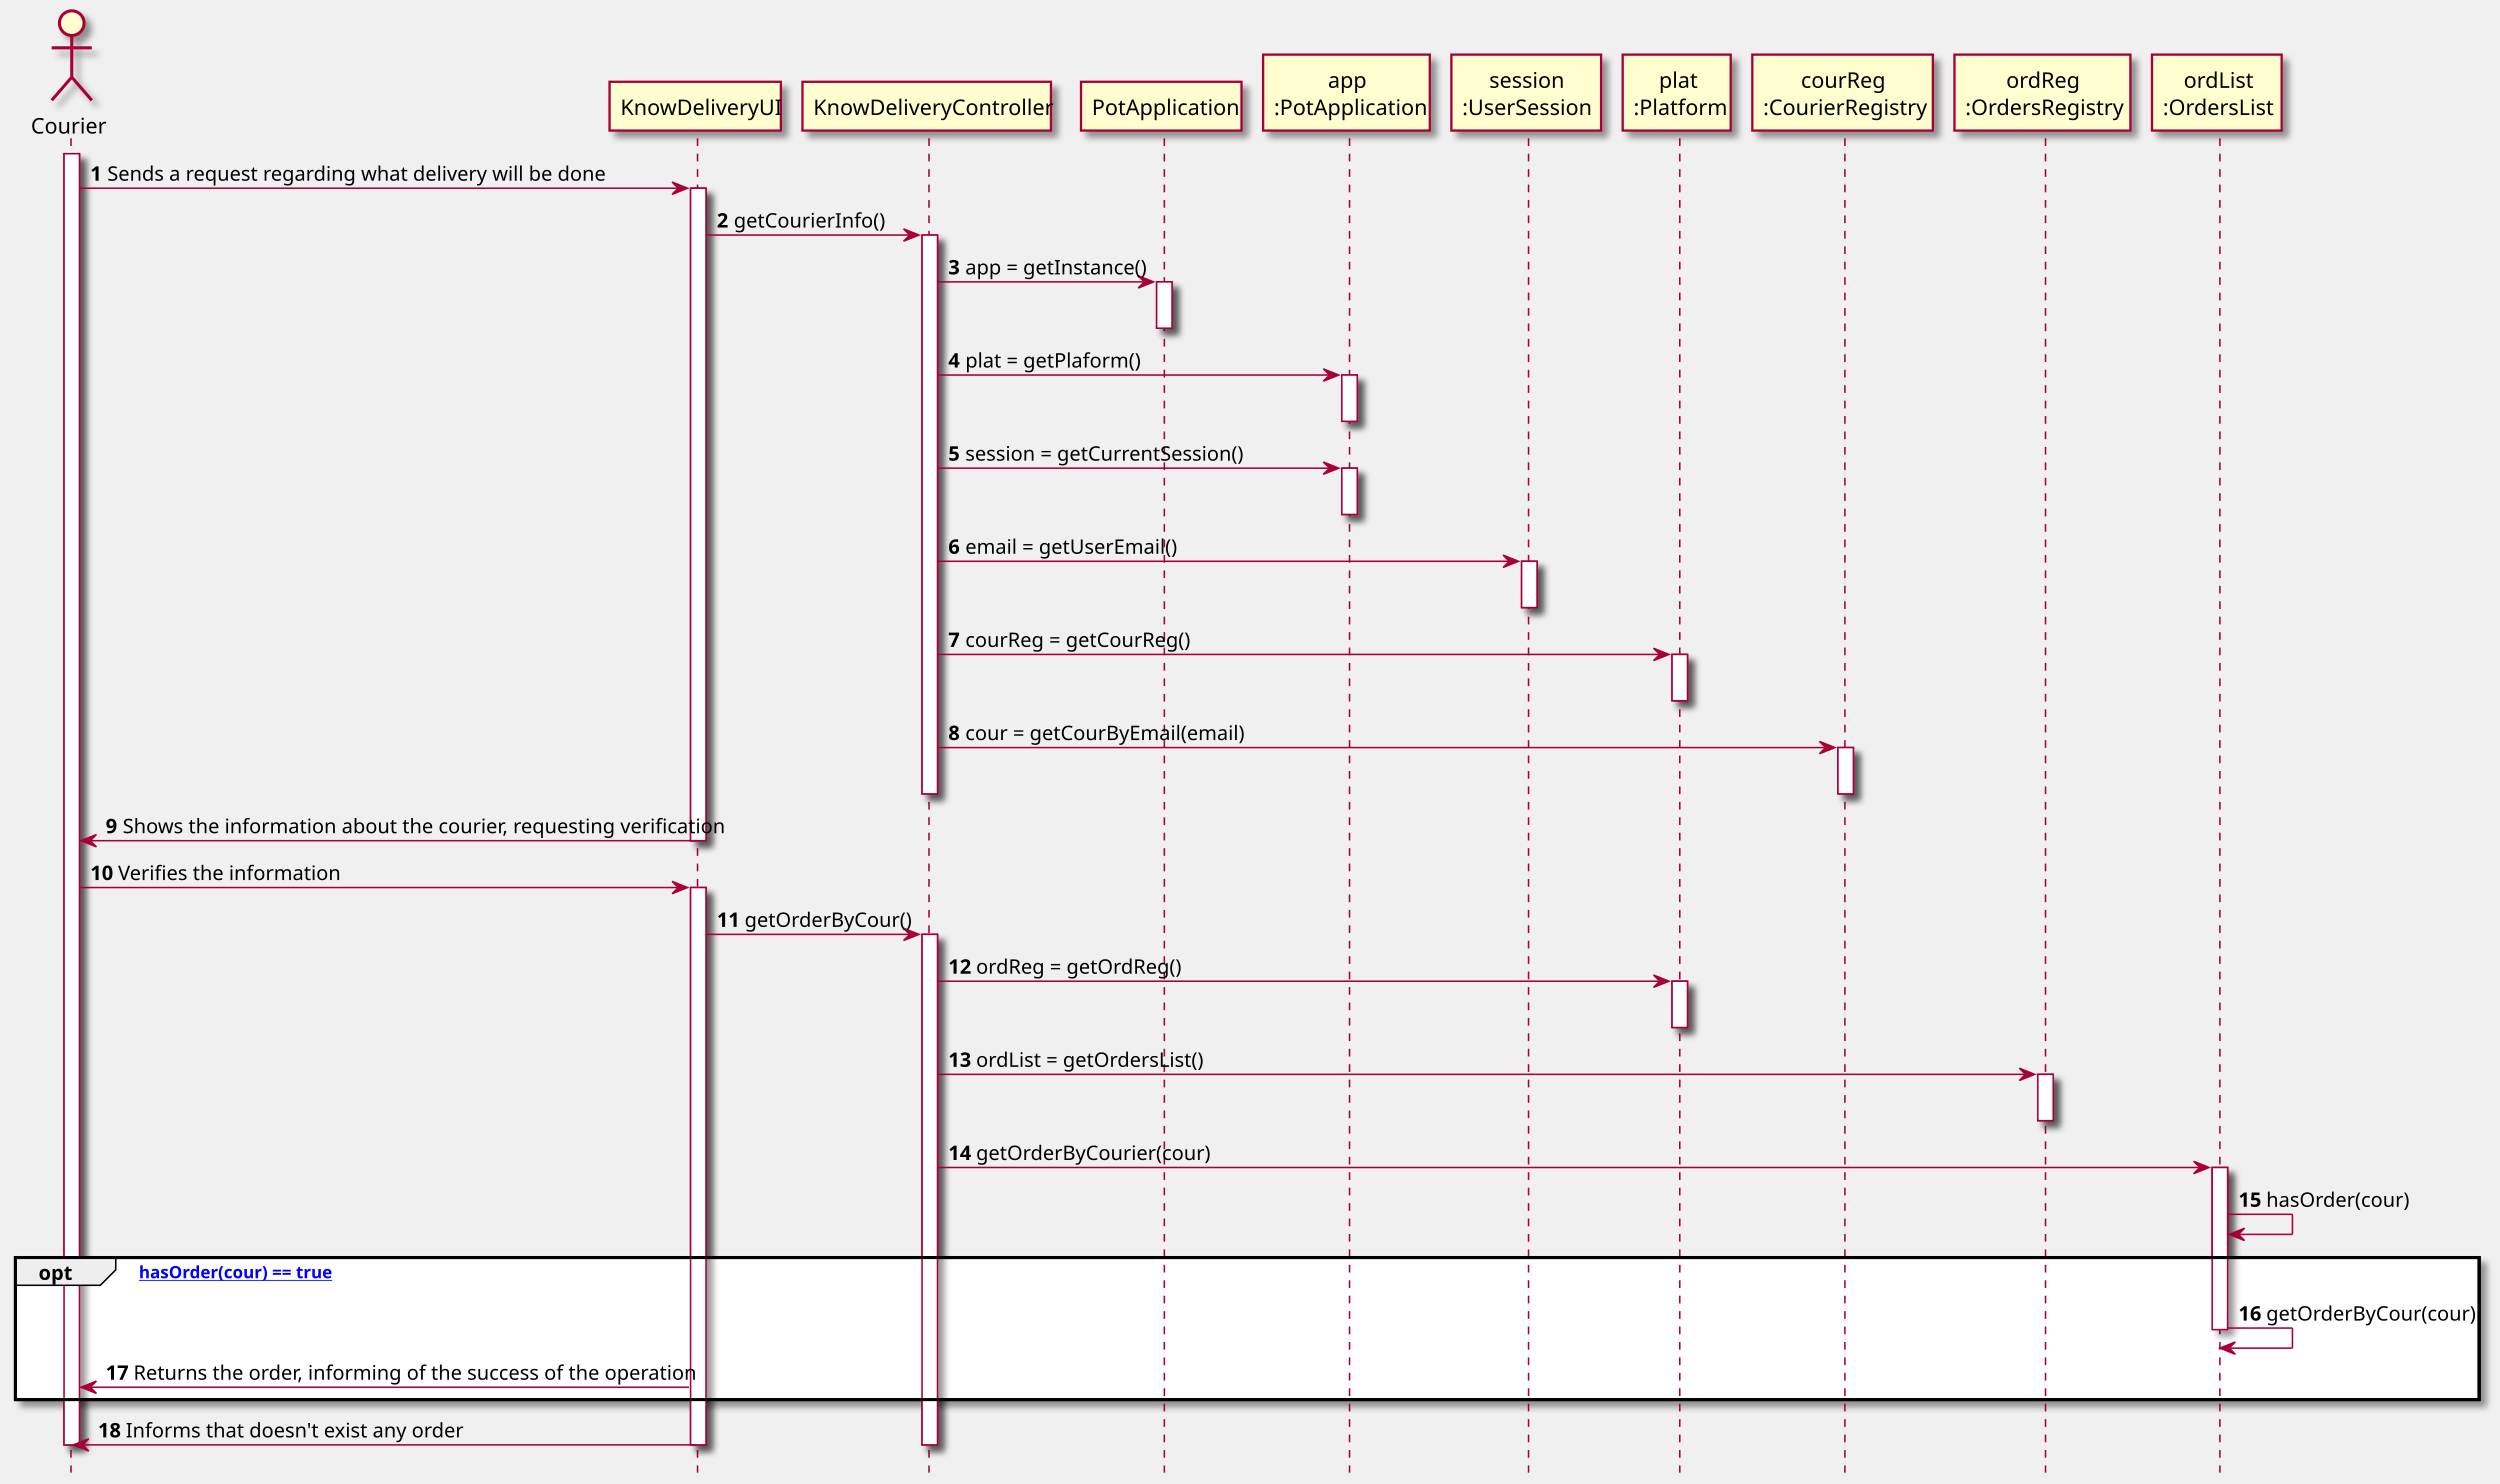
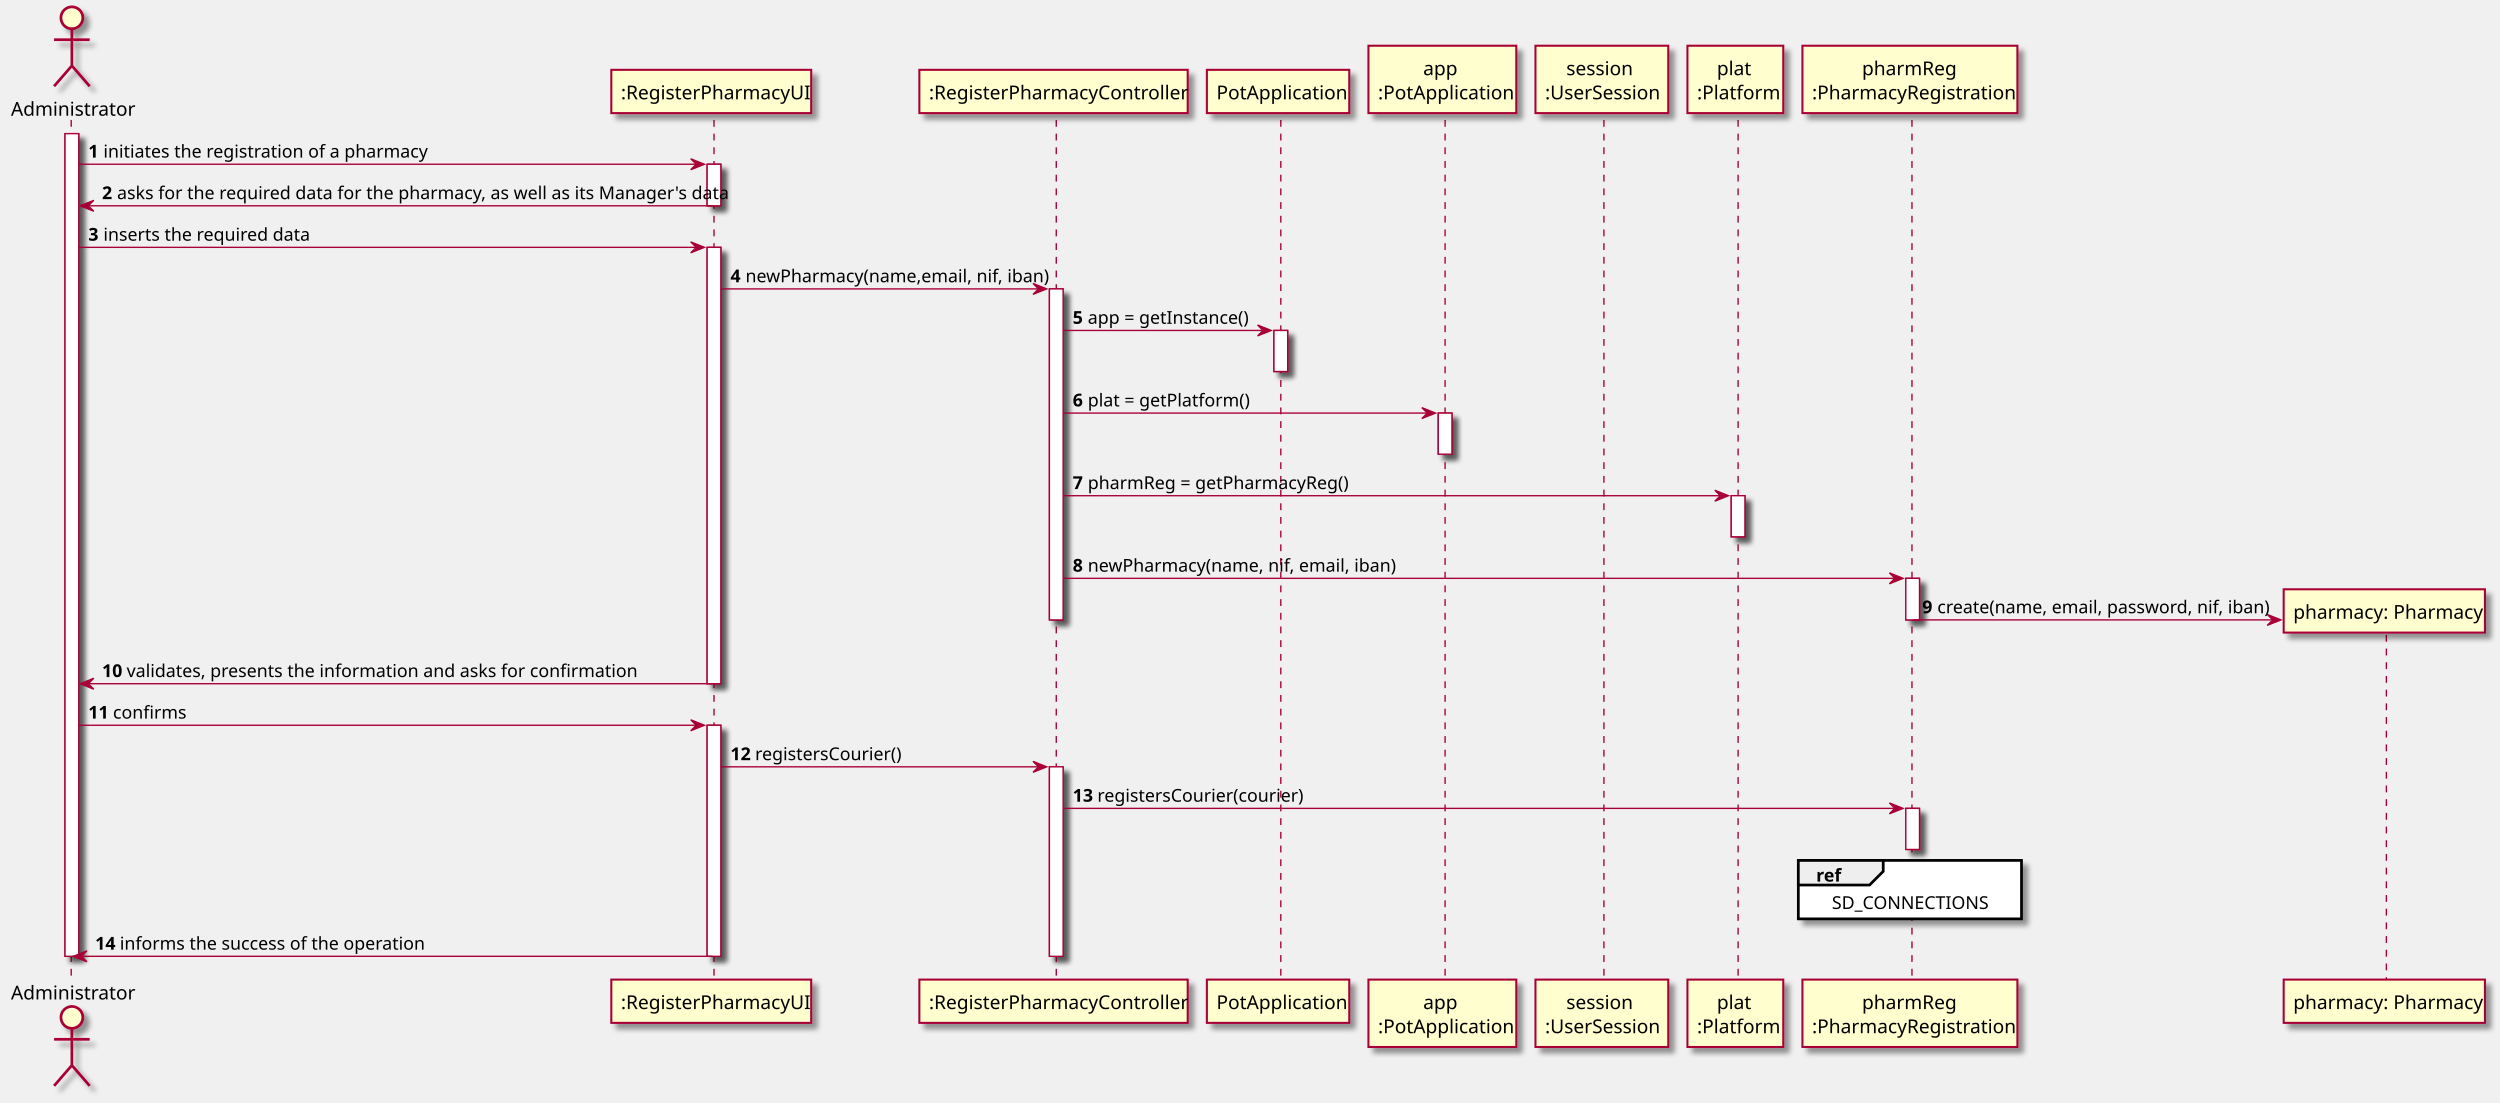
- <svg xmlns="http://www.w3.org/2000/svg" xmlns:xlink="http://www.w3.org/1999/xlink" contentScriptType="application/ecmascript" contentStyleType="text/css" height="961px" preserveAspectRatio="none" style="width:1620px;height:961px;" version="1.1" viewBox="0 0 1620 961" width="1620px" zoomAndPan="magnify">
+ <svg xmlns="http://www.w3.org/2000/svg" contentScriptType="application/ecmascript" contentStyleType="text/css" height="805px" preserveAspectRatio="none" style="width:1826px;height:805px;" version="1.1" viewBox="0 0 1826 805" width="1826px" zoomAndPan="magnify">
  <defs>
-     <filter height="300%" id="f62e9nydrxrnt" width="300%" x="-1" y="-1">
+     <filter height="300%" id="f8lkpbt538uci" width="300%" x="-1" y="-1">
      <feGaussianBlur result="blurOut" stdDeviation="2.0" />
      <feColorMatrix in="blurOut" result="blurOut2" type="matrix" values="0 0 0 0 0 0 0 0 0 0 0 0 0 0 0 0 0 0 .4 0" />
      <feOffset dx="4.0" dy="4.0" in="blurOut2" result="blurOut3" />
      <feBlend in="SourceGraphic" in2="blurOut3" mode="normal" />
    </filter>
  </defs>
  <g>
-     <rect fill="#FFFFFF" filter="url(#f62e9nydrxrnt)" height="836.68" style="stroke: #A80036; stroke-width: 1.0;" width="10" x="41.5" y="99.609" />
-     <rect fill="#FFFFFF" filter="url(#f62e9nydrxrnt)" height="422.812" style="stroke: #A80036; stroke-width: 1.0;" width="10" x="447.5" y="121.961" />
-     <rect fill="#FFFFFF" filter="url(#f62e9nydrxrnt)" height="361.164" style="stroke: #A80036; stroke-width: 1.0;" width="10" x="447.5" y="575.125" />
-     <rect fill="#FFFFFF" filter="url(#f62e9nydrxrnt)" height="362.109" style="stroke: #A80036; stroke-width: 1.0;" width="10" x="597.5" y="152.312" />
-     <rect fill="#FFFFFF" filter="url(#f62e9nydrxrnt)" height="330.812" style="stroke: #A80036; stroke-width: 1.0;" width="10" x="597.5" y="605.477" />
-     <rect fill="#FFFFFF" filter="url(#f62e9nydrxrnt)" height="30" style="stroke: #A80036; stroke-width: 1.0;" width="10" x="749.5" y="182.664" />
-     <rect fill="#FFFFFF" filter="url(#f62e9nydrxrnt)" height="30" style="stroke: #A80036; stroke-width: 1.0;" width="10" x="869.5" y="243.016" />
-     <rect fill="#FFFFFF" filter="url(#f62e9nydrxrnt)" height="30" style="stroke: #A80036; stroke-width: 1.0;" width="10" x="869.5" y="303.367" />
-     <rect fill="#FFFFFF" filter="url(#f62e9nydrxrnt)" height="30" style="stroke: #A80036; stroke-width: 1.0;" width="10" x="986" y="363.719" />
-     <rect fill="#FFFFFF" filter="url(#f62e9nydrxrnt)" height="30" style="stroke: #A80036; stroke-width: 1.0;" width="10" x="1083.5" y="424.07" />
-     <rect fill="#FFFFFF" filter="url(#f62e9nydrxrnt)" height="30" style="stroke: #A80036; stroke-width: 1.0;" width="10" x="1083.5" y="635.828" />
-     <rect fill="#FFFFFF" filter="url(#f62e9nydrxrnt)" height="30" style="stroke: #A80036; stroke-width: 1.0;" width="10" x="1191" y="484.422" />
-     <rect fill="#FFFFFF" filter="url(#f62e9nydrxrnt)" height="30" style="stroke: #A80036; stroke-width: 1.0;" width="10" x="1320.5" y="696.18" />
-     <rect fill="#FFFFFF" filter="url(#f62e9nydrxrnt)" height="105.055" style="stroke: #A80036; stroke-width: 1.0;" width="10" x="1433.5" y="756.531" />
-     <rect fill="#FFFFFF" filter="url(#f62e9nydrxrnt)" height="92.055" style="stroke: #000000; stroke-width: 2.0;" width="1596.5" x="10" y="814.883" />
-     <line style="stroke: #A80036; stroke-width: 1.0; stroke-dasharray: 5.0,5.0;" x1="46" x2="46" y1="89.609" y2="954.289" />
-     <line style="stroke: #A80036; stroke-width: 1.0; stroke-dasharray: 5.0,5.0;" x1="452" x2="452" y1="89.609" y2="954.289" />
-     <line style="stroke: #A80036; stroke-width: 1.0; stroke-dasharray: 5.0,5.0;" x1="602" x2="602" y1="89.609" y2="954.289" />
-     <line style="stroke: #A80036; stroke-width: 1.0; stroke-dasharray: 5.0,5.0;" x1="754.5" x2="754.5" y1="89.609" y2="954.289" />
-     <line style="stroke: #A80036; stroke-width: 1.0; stroke-dasharray: 5.0,5.0;" x1="874.5" x2="874.5" y1="89.609" y2="954.289" />
-     <line style="stroke: #A80036; stroke-width: 1.0; stroke-dasharray: 5.0,5.0;" x1="990.5" x2="990.5" y1="89.609" y2="954.289" />
-     <line style="stroke: #A80036; stroke-width: 1.0; stroke-dasharray: 5.0,5.0;" x1="1088.5" x2="1088.5" y1="89.609" y2="954.289" />
-     <line style="stroke: #A80036; stroke-width: 1.0; stroke-dasharray: 5.0,5.0;" x1="1195.5" x2="1195.5" y1="89.609" y2="954.289" />
-     <line style="stroke: #A80036; stroke-width: 1.0; stroke-dasharray: 5.0,5.0;" x1="1325.5" x2="1325.5" y1="89.609" y2="954.289" />
-     <line style="stroke: #A80036; stroke-width: 1.0; stroke-dasharray: 5.0,5.0;" x1="1438.5" x2="1438.5" y1="89.609" y2="954.289" />
-     <text fill="#000000" font-family="sans-serif" font-size="14" lengthAdjust="spacingAndGlyphs" textLength="47" x="20" y="86.533">Courier</text>
-     <ellipse cx="46.5" cy="15" fill="#FEFECE" filter="url(#f62e9nydrxrnt)" rx="8" ry="8" style="stroke: #A80036; stroke-width: 2.0;" />
-     <path d="M46.5,23 L46.5,50 M33.5,31 L59.5,31 M46.5,50 L33.5,65 M46.5,50 L59.5,65 " fill="none" filter="url(#f62e9nydrxrnt)" style="stroke: #A80036; stroke-width: 2.0;" />
-     <rect fill="#FEFECE" filter="url(#f62e9nydrxrnt)" height="31.609" style="stroke: #A80036; stroke-width: 1.5;" width="111" x="395" y="53" />
-     <text fill="#000000" font-family="sans-serif" font-size="14" lengthAdjust="spacingAndGlyphs" textLength="97" x="402" y="74.533">KnowDeliveryUI</text>
-     <rect fill="#FEFECE" filter="url(#f62e9nydrxrnt)" height="31.609" style="stroke: #A80036; stroke-width: 1.5;" width="161" x="520" y="53" />
-     <text fill="#000000" font-family="sans-serif" font-size="14" lengthAdjust="spacingAndGlyphs" textLength="147" x="527" y="74.533">KnowDeliveryController</text>
-     <rect fill="#FEFECE" filter="url(#f62e9nydrxrnt)" height="31.609" style="stroke: #A80036; stroke-width: 1.5;" width="104" x="700.5" y="53" />
-     <text fill="#000000" font-family="sans-serif" font-size="14" lengthAdjust="spacingAndGlyphs" textLength="90" x="707.5" y="74.533">PotApplication</text>
-     <rect fill="#FEFECE" filter="url(#f62e9nydrxrnt)" height="49.219" style="stroke: #A80036; stroke-width: 1.5;" width="108" x="818.5" y="35.391" />
-     <text fill="#000000" font-family="sans-serif" font-size="14" lengthAdjust="spacingAndGlyphs" textLength="24" x="860.5" y="56.924">app</text>
-     <text fill="#000000" font-family="sans-serif" font-size="14" lengthAdjust="spacingAndGlyphs" textLength="94" x="825.5" y="74.533">:PotApplication</text>
-     <rect fill="#FEFECE" filter="url(#f62e9nydrxrnt)" height="49.219" style="stroke: #A80036; stroke-width: 1.5;" width="97" x="940.5" y="35.391" />
-     <text fill="#000000" font-family="sans-serif" font-size="14" lengthAdjust="spacingAndGlyphs" textLength="48" x="965" y="56.924">session</text>
-     <text fill="#000000" font-family="sans-serif" font-size="14" lengthAdjust="spacingAndGlyphs" textLength="83" x="947.5" y="74.533">:UserSession</text>
-     <rect fill="#FEFECE" filter="url(#f62e9nydrxrnt)" height="49.219" style="stroke: #A80036; stroke-width: 1.5;" width="70" x="1051.5" y="35.391" />
-     <text fill="#000000" font-family="sans-serif" font-size="14" lengthAdjust="spacingAndGlyphs" textLength="23" x="1075" y="56.924">plat</text>
-     <text fill="#000000" font-family="sans-serif" font-size="14" lengthAdjust="spacingAndGlyphs" textLength="56" x="1058.5" y="74.533">:Platform</text>
-     <rect fill="#FEFECE" filter="url(#f62e9nydrxrnt)" height="49.219" style="stroke: #A80036; stroke-width: 1.5;" width="117" x="1135.5" y="35.391" />
-     <text fill="#000000" font-family="sans-serif" font-size="14" lengthAdjust="spacingAndGlyphs" textLength="54" x="1167" y="56.924">courReg</text>
-     <text fill="#000000" font-family="sans-serif" font-size="14" lengthAdjust="spacingAndGlyphs" textLength="103" x="1142.5" y="74.533">:CourierRegistry</text>
-     <rect fill="#FEFECE" filter="url(#f62e9nydrxrnt)" height="49.219" style="stroke: #A80036; stroke-width: 1.5;" width="114" x="1266.5" y="35.391" />
-     <text fill="#000000" font-family="sans-serif" font-size="14" lengthAdjust="spacingAndGlyphs" textLength="47" x="1300" y="56.924">ordReg</text>
-     <text fill="#000000" font-family="sans-serif" font-size="14" lengthAdjust="spacingAndGlyphs" textLength="100" x="1273.5" y="74.533">:OrdersRegistry</text>
-     <rect fill="#FEFECE" filter="url(#f62e9nydrxrnt)" height="49.219" style="stroke: #A80036; stroke-width: 1.5;" width="84" x="1394.5" y="35.391" />
-     <text fill="#000000" font-family="sans-serif" font-size="14" lengthAdjust="spacingAndGlyphs" textLength="43" x="1415" y="56.924">ordList</text>
-     <text fill="#000000" font-family="sans-serif" font-size="14" lengthAdjust="spacingAndGlyphs" textLength="70" x="1401.5" y="74.533">:OrdersList</text>
-     <rect fill="#FFFFFF" filter="url(#f62e9nydrxrnt)" height="836.68" style="stroke: #A80036; stroke-width: 1.0;" width="10" x="41.5" y="99.609" />
-     <rect fill="#FFFFFF" filter="url(#f62e9nydrxrnt)" height="422.812" style="stroke: #A80036; stroke-width: 1.0;" width="10" x="447.5" y="121.961" />
-     <rect fill="#FFFFFF" filter="url(#f62e9nydrxrnt)" height="361.164" style="stroke: #A80036; stroke-width: 1.0;" width="10" x="447.5" y="575.125" />
-     <rect fill="#FFFFFF" filter="url(#f62e9nydrxrnt)" height="362.109" style="stroke: #A80036; stroke-width: 1.0;" width="10" x="597.5" y="152.312" />
-     <rect fill="#FFFFFF" filter="url(#f62e9nydrxrnt)" height="330.812" style="stroke: #A80036; stroke-width: 1.0;" width="10" x="597.5" y="605.477" />
-     <rect fill="#FFFFFF" filter="url(#f62e9nydrxrnt)" height="30" style="stroke: #A80036; stroke-width: 1.0;" width="10" x="749.5" y="182.664" />
-     <rect fill="#FFFFFF" filter="url(#f62e9nydrxrnt)" height="30" style="stroke: #A80036; stroke-width: 1.0;" width="10" x="869.5" y="243.016" />
-     <rect fill="#FFFFFF" filter="url(#f62e9nydrxrnt)" height="30" style="stroke: #A80036; stroke-width: 1.0;" width="10" x="869.5" y="303.367" />
-     <rect fill="#FFFFFF" filter="url(#f62e9nydrxrnt)" height="30" style="stroke: #A80036; stroke-width: 1.0;" width="10" x="986" y="363.719" />
-     <rect fill="#FFFFFF" filter="url(#f62e9nydrxrnt)" height="30" style="stroke: #A80036; stroke-width: 1.0;" width="10" x="1083.5" y="424.07" />
-     <rect fill="#FFFFFF" filter="url(#f62e9nydrxrnt)" height="30" style="stroke: #A80036; stroke-width: 1.0;" width="10" x="1083.5" y="635.828" />
-     <rect fill="#FFFFFF" filter="url(#f62e9nydrxrnt)" height="30" style="stroke: #A80036; stroke-width: 1.0;" width="10" x="1191" y="484.422" />
-     <rect fill="#FFFFFF" filter="url(#f62e9nydrxrnt)" height="30" style="stroke: #A80036; stroke-width: 1.0;" width="10" x="1320.5" y="696.18" />
-     <rect fill="#FFFFFF" filter="url(#f62e9nydrxrnt)" height="105.055" style="stroke: #A80036; stroke-width: 1.0;" width="10" x="1433.5" y="756.531" />
-     <polygon fill="#A80036" points="435.5,117.961,445.5,121.961,435.5,125.961,439.5,121.961" style="stroke: #A80036; stroke-width: 1.0;" />
-     <line style="stroke: #A80036; stroke-width: 1.0;" x1="51.5" x2="441.5" y1="121.961" y2="121.961" />
-     <text fill="#000000" font-family="sans-serif" font-size="13" font-weight="bold" lengthAdjust="spacingAndGlyphs" textLength="7" x="58.5" y="117.105">1</text>
-     <text fill="#000000" font-family="sans-serif" font-size="13" lengthAdjust="spacingAndGlyphs" textLength="302" x="69.5" y="117.105">Sends a request regarding what delivery will be done</text>
-     <polygon fill="#A80036" points="585.5,148.312,595.5,152.312,585.5,156.312,589.5,152.312" style="stroke: #A80036; stroke-width: 1.0;" />
-     <line style="stroke: #A80036; stroke-width: 1.0;" x1="457.5" x2="591.5" y1="152.312" y2="152.312" />
-     <text fill="#000000" font-family="sans-serif" font-size="13" font-weight="bold" lengthAdjust="spacingAndGlyphs" textLength="7" x="464.5" y="147.456">2</text>
-     <text fill="#000000" font-family="sans-serif" font-size="13" lengthAdjust="spacingAndGlyphs" textLength="87" x="475.5" y="147.456">getCourierInfo()</text>
-     <polygon fill="#A80036" points="737.5,178.664,747.5,182.664,737.5,186.664,741.5,182.664" style="stroke: #A80036; stroke-width: 1.0;" />
-     <line style="stroke: #A80036; stroke-width: 1.0;" x1="607.5" x2="743.5" y1="182.664" y2="182.664" />
-     <text fill="#000000" font-family="sans-serif" font-size="13" font-weight="bold" lengthAdjust="spacingAndGlyphs" textLength="7" x="614.5" y="177.808">3</text>
-     <text fill="#000000" font-family="sans-serif" font-size="13" lengthAdjust="spacingAndGlyphs" textLength="112" x="625.5" y="177.808">app = getInstance()</text>
-     <polygon fill="#A80036" points="857.5,239.016,867.5,243.016,857.5,247.016,861.5,243.016" style="stroke: #A80036; stroke-width: 1.0;" />
-     <line style="stroke: #A80036; stroke-width: 1.0;" x1="607.5" x2="863.5" y1="243.016" y2="243.016" />
-     <text fill="#000000" font-family="sans-serif" font-size="13" font-weight="bold" lengthAdjust="spacingAndGlyphs" textLength="7" x="614.5" y="238.159">4</text>
-     <text fill="#000000" font-family="sans-serif" font-size="13" lengthAdjust="spacingAndGlyphs" textLength="107" x="625.5" y="238.159">plat = getPlaform()</text>
-     <polygon fill="#A80036" points="857.5,299.367,867.5,303.367,857.5,307.367,861.5,303.367" style="stroke: #A80036; stroke-width: 1.0;" />
-     <line style="stroke: #A80036; stroke-width: 1.0;" x1="607.5" x2="863.5" y1="303.367" y2="303.367" />
-     <text fill="#000000" font-family="sans-serif" font-size="13" font-weight="bold" lengthAdjust="spacingAndGlyphs" textLength="7" x="614.5" y="298.511">5</text>
-     <text fill="#000000" font-family="sans-serif" font-size="13" lengthAdjust="spacingAndGlyphs" textLength="176" x="625.5" y="298.511">session = getCurrentSession()</text>
-     <polygon fill="#A80036" points="974,359.719,984,363.719,974,367.719,978,363.719" style="stroke: #A80036; stroke-width: 1.0;" />
-     <line style="stroke: #A80036; stroke-width: 1.0;" x1="607.5" x2="980" y1="363.719" y2="363.719" />
-     <text fill="#000000" font-family="sans-serif" font-size="13" font-weight="bold" lengthAdjust="spacingAndGlyphs" textLength="7" x="614.5" y="358.862">6</text>
-     <text fill="#000000" font-family="sans-serif" font-size="13" lengthAdjust="spacingAndGlyphs" textLength="133" x="625.5" y="358.862">email = getUserEmail()</text>
-     <polygon fill="#A80036" points="1071.5,420.07,1081.5,424.07,1071.5,428.07,1075.5,424.07" style="stroke: #A80036; stroke-width: 1.0;" />
-     <line style="stroke: #A80036; stroke-width: 1.0;" x1="607.5" x2="1077.5" y1="424.07" y2="424.07" />
-     <text fill="#000000" font-family="sans-serif" font-size="13" font-weight="bold" lengthAdjust="spacingAndGlyphs" textLength="7" x="614.5" y="419.214">7</text>
-     <text fill="#000000" font-family="sans-serif" font-size="13" lengthAdjust="spacingAndGlyphs" textLength="140" x="625.5" y="419.214">courReg = getCourReg()</text>
-     <polygon fill="#A80036" points="1179,480.422,1189,484.422,1179,488.422,1183,484.422" style="stroke: #A80036; stroke-width: 1.0;" />
-     <line style="stroke: #A80036; stroke-width: 1.0;" x1="607.5" x2="1185" y1="484.422" y2="484.422" />
-     <text fill="#000000" font-family="sans-serif" font-size="13" font-weight="bold" lengthAdjust="spacingAndGlyphs" textLength="7" x="614.5" y="479.565">8</text>
-     <text fill="#000000" font-family="sans-serif" font-size="13" lengthAdjust="spacingAndGlyphs" textLength="174" x="625.5" y="479.565">cour = getCourByEmail(email)</text>
-     <polygon fill="#A80036" points="62.5,540.773,52.5,544.773,62.5,548.773,58.5,544.773" style="stroke: #A80036; stroke-width: 1.0;" />
-     <line style="stroke: #A80036; stroke-width: 1.0;" x1="56.5" x2="451.5" y1="544.773" y2="544.773" />
-     <text fill="#000000" font-family="sans-serif" font-size="13" font-weight="bold" lengthAdjust="spacingAndGlyphs" textLength="7" x="68.5" y="539.917">9</text>
-     <text fill="#000000" font-family="sans-serif" font-size="13" lengthAdjust="spacingAndGlyphs" textLength="361" x="79.5" y="539.917">Shows the information about the courier, requesting verification</text>
-     <polygon fill="#A80036" points="435.5,571.125,445.5,575.125,435.5,579.125,439.5,575.125" style="stroke: #A80036; stroke-width: 1.0;" />
-     <line style="stroke: #A80036; stroke-width: 1.0;" x1="51.5" x2="441.5" y1="575.125" y2="575.125" />
-     <text fill="#000000" font-family="sans-serif" font-size="13" font-weight="bold" lengthAdjust="spacingAndGlyphs" textLength="14" x="58.5" y="570.269">10</text>
-     <text fill="#000000" font-family="sans-serif" font-size="13" lengthAdjust="spacingAndGlyphs" textLength="132" x="76.5" y="570.269">Verifies the information</text>
-     <polygon fill="#A80036" points="585.5,601.477,595.5,605.477,585.5,609.477,589.5,605.477" style="stroke: #A80036; stroke-width: 1.0;" />
-     <line style="stroke: #A80036; stroke-width: 1.0;" x1="457.5" x2="591.5" y1="605.477" y2="605.477" />
-     <text fill="#000000" font-family="sans-serif" font-size="13" font-weight="bold" lengthAdjust="spacingAndGlyphs" textLength="14" x="464.5" y="600.62">11</text>
-     <text fill="#000000" font-family="sans-serif" font-size="13" lengthAdjust="spacingAndGlyphs" textLength="101" x="482.5" y="600.62">getOrderByCour()</text>
-     <polygon fill="#A80036" points="1071.5,631.828,1081.5,635.828,1071.5,639.828,1075.5,635.828" style="stroke: #A80036; stroke-width: 1.0;" />
-     <line style="stroke: #A80036; stroke-width: 1.0;" x1="607.5" x2="1077.5" y1="635.828" y2="635.828" />
-     <text fill="#000000" font-family="sans-serif" font-size="13" font-weight="bold" lengthAdjust="spacingAndGlyphs" textLength="14" x="614.5" y="630.972">12</text>
-     <text fill="#000000" font-family="sans-serif" font-size="13" lengthAdjust="spacingAndGlyphs" textLength="127" x="632.5" y="630.972">ordReg = getOrdReg()</text>
-     <polygon fill="#A80036" points="1308.5,692.18,1318.5,696.18,1308.5,700.18,1312.5,696.18" style="stroke: #A80036; stroke-width: 1.0;" />
-     <line style="stroke: #A80036; stroke-width: 1.0;" x1="607.5" x2="1314.5" y1="696.18" y2="696.18" />
-     <text fill="#000000" font-family="sans-serif" font-size="13" font-weight="bold" lengthAdjust="spacingAndGlyphs" textLength="14" x="614.5" y="691.323">13</text>
-     <text fill="#000000" font-family="sans-serif" font-size="13" lengthAdjust="spacingAndGlyphs" textLength="141" x="632.5" y="691.323">ordList = getOrdersList()</text>
-     <polygon fill="#A80036" points="1421.5,752.531,1431.5,756.531,1421.5,760.531,1425.5,756.531" style="stroke: #A80036; stroke-width: 1.0;" />
-     <line style="stroke: #A80036; stroke-width: 1.0;" x1="607.5" x2="1427.5" y1="756.531" y2="756.531" />
-     <text fill="#000000" font-family="sans-serif" font-size="13" font-weight="bold" lengthAdjust="spacingAndGlyphs" textLength="14" x="614.5" y="751.675">14</text>
-     <text fill="#000000" font-family="sans-serif" font-size="13" lengthAdjust="spacingAndGlyphs" textLength="140" x="632.5" y="751.675">getOrderByCourier(cour)</text>
-     <line style="stroke: #A80036; stroke-width: 1.0;" x1="1443.5" x2="1485.5" y1="786.883" y2="786.883" />
-     <line style="stroke: #A80036; stroke-width: 1.0;" x1="1485.5" x2="1485.5" y1="786.883" y2="799.883" />
-     <line style="stroke: #A80036; stroke-width: 1.0;" x1="1444.5" x2="1485.5" y1="799.883" y2="799.883" />
-     <polygon fill="#A80036" points="1454.5,795.883,1444.5,799.883,1454.5,803.883,1450.5,799.883" style="stroke: #A80036; stroke-width: 1.0;" />
-     <text fill="#000000" font-family="sans-serif" font-size="13" font-weight="bold" lengthAdjust="spacingAndGlyphs" textLength="14" x="1450.5" y="782.026">15</text>
-     <text fill="#000000" font-family="sans-serif" font-size="13" lengthAdjust="spacingAndGlyphs" textLength="86" x="1468.5" y="782.026">hasOrder(cour)</text>
-     <path d="M10,814.883 L75,814.883 L75,822.883 L65,832.883 L10,832.883 L10,814.883 " fill="#EEEEEE" style="stroke: #000000; stroke-width: 1.0;" />
-     <rect fill="none" height="92.055" style="stroke: #000000; stroke-width: 2.0;" width="1596.5" x="10" y="814.883" />
-     <text fill="#000000" font-family="sans-serif" font-size="13" font-weight="bold" lengthAdjust="spacingAndGlyphs" textLength="20" x="25" y="829.378">opt</text>
-     <a href="" target="_top" title="" xlink:actuate="onRequest" xlink:href="" xlink:show="new" xlink:title="" xlink:type="simple">
-       <text fill="#0000FF" font-family="sans-serif" font-size="11" font-weight="bold" lengthAdjust="spacingAndGlyphs" text-decoration="underline" textLength="126" x="90" y="828.302">hasOrder(cour) == true</text>
-     </a>
-     <line style="stroke: #A80036; stroke-width: 1.0;" x1="1443.5" x2="1485.5" y1="860.586" y2="860.586" />
-     <line style="stroke: #A80036; stroke-width: 1.0;" x1="1485.5" x2="1485.5" y1="860.586" y2="873.586" />
-     <line style="stroke: #A80036; stroke-width: 1.0;" x1="1438.5" x2="1485.5" y1="873.586" y2="873.586" />
-     <polygon fill="#A80036" points="1448.5,869.586,1438.5,873.586,1448.5,877.586,1444.5,873.586" style="stroke: #A80036; stroke-width: 1.0;" />
-     <text fill="#000000" font-family="sans-serif" font-size="13" font-weight="bold" lengthAdjust="spacingAndGlyphs" textLength="14" x="1450.5" y="855.73">16</text>
-     <text fill="#000000" font-family="sans-serif" font-size="13" lengthAdjust="spacingAndGlyphs" textLength="126" x="1468.5" y="855.73">getOrderByCour(cour)</text>
-     <polygon fill="#A80036" points="62.5,894.938,52.5,898.938,62.5,902.938,58.5,898.938" style="stroke: #A80036; stroke-width: 1.0;" />
-     <line style="stroke: #A80036; stroke-width: 1.0;" x1="56.5" x2="446.5" y1="898.938" y2="898.938" />
-     <text fill="#000000" font-family="sans-serif" font-size="13" font-weight="bold" lengthAdjust="spacingAndGlyphs" textLength="14" x="68.5" y="894.081">17</text>
-     <text fill="#000000" font-family="sans-serif" font-size="13" lengthAdjust="spacingAndGlyphs" textLength="342" x="86.5" y="894.081">Returns the order, informing of the success of the operation</text>
-     <polygon fill="#A80036" points="57.5,932.289,47.5,936.289,57.5,940.289,53.5,936.289" style="stroke: #A80036; stroke-width: 1.0;" />
-     <line style="stroke: #A80036; stroke-width: 1.0;" x1="51.5" x2="451.5" y1="936.289" y2="936.289" />
-     <text fill="#000000" font-family="sans-serif" font-size="13" font-weight="bold" lengthAdjust="spacingAndGlyphs" textLength="14" x="63.5" y="931.433">18</text>
-     <text fill="#000000" font-family="sans-serif" font-size="13" lengthAdjust="spacingAndGlyphs" textLength="203" x="81.5" y="931.433">Informs that doesn't exist any order</text>
+     <rect fill="#FFFFFF" filter="url(#f8lkpbt538uci)" height="600.883" style="stroke: #A80036; stroke-width: 1.0;" width="10" x="47.5" y="97.609" />
+     <rect fill="#FFFFFF" filter="url(#f8lkpbt538uci)" height="30.352" style="stroke: #A80036; stroke-width: 1.0;" width="10" x="516.5" y="119.961" />
+     <rect fill="#FFFFFF" filter="url(#f8lkpbt538uci)" height="318.719" style="stroke: #A80036; stroke-width: 1.0;" width="10" x="516.5" y="180.664" />
+     <rect fill="#FFFFFF" filter="url(#f8lkpbt538uci)" height="168.758" style="stroke: #A80036; stroke-width: 1.0;" width="10" x="516.5" y="529.734" />
+     <rect fill="#FFFFFF" filter="url(#f8lkpbt538uci)" height="241.758" style="stroke: #A80036; stroke-width: 1.0;" width="10" x="766.5" y="211.016" />
+     <rect fill="#FFFFFF" filter="url(#f8lkpbt538uci)" height="138.406" style="stroke: #A80036; stroke-width: 1.0;" width="10" x="766.5" y="560.086" />
+     <rect fill="#FFFFFF" filter="url(#f8lkpbt538uci)" height="30" style="stroke: #A80036; stroke-width: 1.0;" width="10" x="930.5" y="241.367" />
+     <rect fill="#FFFFFF" filter="url(#f8lkpbt538uci)" height="30" style="stroke: #A80036; stroke-width: 1.0;" width="10" x="1050.5" y="301.719" />
+     <rect fill="#FFFFFF" filter="url(#f8lkpbt538uci)" height="30" style="stroke: #A80036; stroke-width: 1.0;" width="10" x="1264.5" y="362.07" />
+     <rect fill="#FFFFFF" filter="url(#f8lkpbt538uci)" height="30.352" style="stroke: #A80036; stroke-width: 1.0;" width="10" x="1392" y="422.422" />
+     <rect fill="#FFFFFF" filter="url(#f8lkpbt538uci)" height="30" style="stroke: #A80036; stroke-width: 1.0;" width="10" x="1392" y="590.438" />
+     <line style="stroke: #A80036; stroke-width: 1.0; stroke-dasharray: 5.0,5.0;" x1="52" x2="52" y1="87.609" y2="716.492" />
+     <line style="stroke: #A80036; stroke-width: 1.0; stroke-dasharray: 5.0,5.0;" x1="521.5" x2="521.5" y1="87.609" y2="716.492" />
+     <line style="stroke: #A80036; stroke-width: 1.0; stroke-dasharray: 5.0,5.0;" x1="771.5" x2="771.5" y1="87.609" y2="716.492" />
+     <line style="stroke: #A80036; stroke-width: 1.0; stroke-dasharray: 5.0,5.0;" x1="935.5" x2="935.5" y1="87.609" y2="716.492" />
+     <line style="stroke: #A80036; stroke-width: 1.0; stroke-dasharray: 5.0,5.0;" x1="1055.5" x2="1055.5" y1="87.609" y2="716.492" />
+     <line style="stroke: #A80036; stroke-width: 1.0; stroke-dasharray: 5.0,5.0;" x1="1171.5" x2="1171.5" y1="87.609" y2="716.492" />
+     <line style="stroke: #A80036; stroke-width: 1.0; stroke-dasharray: 5.0,5.0;" x1="1269.5" x2="1269.5" y1="87.609" y2="716.492" />
+     <line style="stroke: #A80036; stroke-width: 1.0; stroke-dasharray: 5.0,5.0;" x1="1396.5" x2="1396.5" y1="87.609" y2="716.492" />
+     <line style="stroke: #A80036; stroke-width: 1.0; stroke-dasharray: 5.0,5.0;" x1="1743" x2="1743" y1="463.727" y2="716.492" />
+     <text fill="#000000" font-family="sans-serif" font-size="14" lengthAdjust="spacingAndGlyphs" textLength="83" x="8" y="84.533">Administrator</text>
+     <ellipse cx="52.5" cy="13" fill="#FEFECE" filter="url(#f8lkpbt538uci)" rx="8" ry="8" style="stroke: #A80036; stroke-width: 2.0;" />
+     <path d="M52.5,21 L52.5,48 M39.5,29 L65.5,29 M52.5,48 L39.5,63 M52.5,48 L65.5,63 " fill="none" filter="url(#f8lkpbt538uci)" style="stroke: #A80036; stroke-width: 2.0;" />
+     <text fill="#000000" font-family="sans-serif" font-size="14" lengthAdjust="spacingAndGlyphs" textLength="83" x="8" y="730.025">Administrator</text>
+     <ellipse cx="52.5" cy="743.102" fill="#FEFECE" filter="url(#f8lkpbt538uci)" rx="8" ry="8" style="stroke: #A80036; stroke-width: 2.0;" />
+     <path d="M52.5,751.102 L52.5,778.102 M39.5,759.102 L65.5,759.102 M52.5,778.102 L39.5,793.102 M52.5,778.102 L65.5,793.102 " fill="none" filter="url(#f8lkpbt538uci)" style="stroke: #A80036; stroke-width: 2.0;" />
+     <rect fill="#FEFECE" filter="url(#f8lkpbt538uci)" height="31.609" style="stroke: #A80036; stroke-width: 1.5;" width="146" x="446.5" y="51" />
+     <text fill="#000000" font-family="sans-serif" font-size="14" lengthAdjust="spacingAndGlyphs" textLength="132" x="453.5" y="72.533">:RegisterPharmacyUI</text>
+     <rect fill="#FEFECE" filter="url(#f8lkpbt538uci)" height="31.609" style="stroke: #A80036; stroke-width: 1.5;" width="146" x="446.5" y="715.492" />
+     <text fill="#000000" font-family="sans-serif" font-size="14" lengthAdjust="spacingAndGlyphs" textLength="132" x="453.5" y="737.025">:RegisterPharmacyUI</text>
+     <rect fill="#FEFECE" filter="url(#f8lkpbt538uci)" height="31.609" style="stroke: #A80036; stroke-width: 1.5;" width="196" x="671.5" y="51" />
+     <text fill="#000000" font-family="sans-serif" font-size="14" lengthAdjust="spacingAndGlyphs" textLength="182" x="678.5" y="72.533">:RegisterPharmacyController</text>
+     <rect fill="#FEFECE" filter="url(#f8lkpbt538uci)" height="31.609" style="stroke: #A80036; stroke-width: 1.5;" width="196" x="671.5" y="715.492" />
+     <text fill="#000000" font-family="sans-serif" font-size="14" lengthAdjust="spacingAndGlyphs" textLength="182" x="678.5" y="737.025">:RegisterPharmacyController</text>
+     <rect fill="#FEFECE" filter="url(#f8lkpbt538uci)" height="31.609" style="stroke: #A80036; stroke-width: 1.5;" width="104" x="881.5" y="51" />
+     <text fill="#000000" font-family="sans-serif" font-size="14" lengthAdjust="spacingAndGlyphs" textLength="90" x="888.5" y="72.533">PotApplication</text>
+     <rect fill="#FEFECE" filter="url(#f8lkpbt538uci)" height="31.609" style="stroke: #A80036; stroke-width: 1.5;" width="104" x="881.5" y="715.492" />
+     <text fill="#000000" font-family="sans-serif" font-size="14" lengthAdjust="spacingAndGlyphs" textLength="90" x="888.5" y="737.025">PotApplication</text>
+     <rect fill="#FEFECE" filter="url(#f8lkpbt538uci)" height="49.219" style="stroke: #A80036; stroke-width: 1.5;" width="108" x="999.5" y="33.391" />
+     <text fill="#000000" font-family="sans-serif" font-size="14" lengthAdjust="spacingAndGlyphs" textLength="24" x="1039.5" y="54.924">app</text>
+     <text fill="#000000" font-family="sans-serif" font-size="14" lengthAdjust="spacingAndGlyphs" textLength="94" x="1006.5" y="72.533">:PotApplication</text>
+     <rect fill="#FEFECE" filter="url(#f8lkpbt538uci)" height="49.219" style="stroke: #A80036; stroke-width: 1.5;" width="108" x="999.5" y="715.492" />
+     <text fill="#000000" font-family="sans-serif" font-size="14" lengthAdjust="spacingAndGlyphs" textLength="24" x="1039.5" y="737.025">app</text>
+     <text fill="#000000" font-family="sans-serif" font-size="14" lengthAdjust="spacingAndGlyphs" textLength="94" x="1006.5" y="754.635">:PotApplication</text>
+     <rect fill="#FEFECE" filter="url(#f8lkpbt538uci)" height="49.219" style="stroke: #A80036; stroke-width: 1.5;" width="97" x="1121.5" y="33.391" />
+     <text fill="#000000" font-family="sans-serif" font-size="14" lengthAdjust="spacingAndGlyphs" textLength="48" x="1144" y="54.924">session</text>
+     <text fill="#000000" font-family="sans-serif" font-size="14" lengthAdjust="spacingAndGlyphs" textLength="83" x="1128.5" y="72.533">:UserSession</text>
+     <rect fill="#FEFECE" filter="url(#f8lkpbt538uci)" height="49.219" style="stroke: #A80036; stroke-width: 1.5;" width="97" x="1121.5" y="715.492" />
+     <text fill="#000000" font-family="sans-serif" font-size="14" lengthAdjust="spacingAndGlyphs" textLength="48" x="1144" y="737.025">session</text>
+     <text fill="#000000" font-family="sans-serif" font-size="14" lengthAdjust="spacingAndGlyphs" textLength="83" x="1128.5" y="754.635">:UserSession</text>
+     <rect fill="#FEFECE" filter="url(#f8lkpbt538uci)" height="49.219" style="stroke: #A80036; stroke-width: 1.5;" width="70" x="1232.5" y="33.391" />
+     <text fill="#000000" font-family="sans-serif" font-size="14" lengthAdjust="spacingAndGlyphs" textLength="23" x="1254" y="54.924">plat</text>
+     <text fill="#000000" font-family="sans-serif" font-size="14" lengthAdjust="spacingAndGlyphs" textLength="56" x="1239.5" y="72.533">:Platform</text>
+     <rect fill="#FEFECE" filter="url(#f8lkpbt538uci)" height="49.219" style="stroke: #A80036; stroke-width: 1.5;" width="70" x="1232.5" y="715.492" />
+     <text fill="#000000" font-family="sans-serif" font-size="14" lengthAdjust="spacingAndGlyphs" textLength="23" x="1254" y="737.025">plat</text>
+     <text fill="#000000" font-family="sans-serif" font-size="14" lengthAdjust="spacingAndGlyphs" textLength="56" x="1239.5" y="754.635">:Platform</text>
+     <rect fill="#FEFECE" filter="url(#f8lkpbt538uci)" height="49.219" style="stroke: #A80036; stroke-width: 1.5;" width="157" x="1316.5" y="33.391" />
+     <text fill="#000000" font-family="sans-serif" font-size="14" lengthAdjust="spacingAndGlyphs" textLength="66" x="1360" y="54.924">pharmReg</text>
+     <text fill="#000000" font-family="sans-serif" font-size="14" lengthAdjust="spacingAndGlyphs" textLength="143" x="1323.5" y="72.533">:PharmacyRegistration</text>
+     <rect fill="#FEFECE" filter="url(#f8lkpbt538uci)" height="49.219" style="stroke: #A80036; stroke-width: 1.5;" width="157" x="1316.5" y="715.492" />
+     <text fill="#000000" font-family="sans-serif" font-size="14" lengthAdjust="spacingAndGlyphs" textLength="66" x="1360" y="737.025">pharmReg</text>
+     <text fill="#000000" font-family="sans-serif" font-size="14" lengthAdjust="spacingAndGlyphs" textLength="143" x="1323.5" y="754.635">:PharmacyRegistration</text>
+     <rect fill="#FEFECE" filter="url(#f8lkpbt538uci)" height="31.609" style="stroke: #A80036; stroke-width: 1.5;" width="147" x="1668" y="715.492" />
+     <text fill="#000000" font-family="sans-serif" font-size="14" lengthAdjust="spacingAndGlyphs" textLength="133" x="1675" y="737.025">pharmacy: Pharmacy</text>
+     <rect fill="#FFFFFF" filter="url(#f8lkpbt538uci)" height="600.883" style="stroke: #A80036; stroke-width: 1.0;" width="10" x="47.5" y="97.609" />
+     <rect fill="#FFFFFF" filter="url(#f8lkpbt538uci)" height="30.352" style="stroke: #A80036; stroke-width: 1.0;" width="10" x="516.5" y="119.961" />
+     <rect fill="#FFFFFF" filter="url(#f8lkpbt538uci)" height="318.719" style="stroke: #A80036; stroke-width: 1.0;" width="10" x="516.5" y="180.664" />
+     <rect fill="#FFFFFF" filter="url(#f8lkpbt538uci)" height="168.758" style="stroke: #A80036; stroke-width: 1.0;" width="10" x="516.5" y="529.734" />
+     <rect fill="#FFFFFF" filter="url(#f8lkpbt538uci)" height="241.758" style="stroke: #A80036; stroke-width: 1.0;" width="10" x="766.5" y="211.016" />
+     <rect fill="#FFFFFF" filter="url(#f8lkpbt538uci)" height="138.406" style="stroke: #A80036; stroke-width: 1.0;" width="10" x="766.5" y="560.086" />
+     <rect fill="#FFFFFF" filter="url(#f8lkpbt538uci)" height="30" style="stroke: #A80036; stroke-width: 1.0;" width="10" x="930.5" y="241.367" />
+     <rect fill="#FFFFFF" filter="url(#f8lkpbt538uci)" height="30" style="stroke: #A80036; stroke-width: 1.0;" width="10" x="1050.5" y="301.719" />
+     <rect fill="#FFFFFF" filter="url(#f8lkpbt538uci)" height="30" style="stroke: #A80036; stroke-width: 1.0;" width="10" x="1264.5" y="362.07" />
+     <rect fill="#FFFFFF" filter="url(#f8lkpbt538uci)" height="30.352" style="stroke: #A80036; stroke-width: 1.0;" width="10" x="1392" y="422.422" />
+     <rect fill="#FFFFFF" filter="url(#f8lkpbt538uci)" height="30" style="stroke: #A80036; stroke-width: 1.0;" width="10" x="1392" y="590.438" />
+     <polygon fill="#A80036" points="504.5,115.961,514.5,119.961,504.5,123.961,508.5,119.961" style="stroke: #A80036; stroke-width: 1.0;" />
+     <line style="stroke: #A80036; stroke-width: 1.0;" x1="57.5" x2="510.5" y1="119.961" y2="119.961" />
+     <text fill="#000000" font-family="sans-serif" font-size="13" font-weight="bold" lengthAdjust="spacingAndGlyphs" textLength="7" x="64.5" y="115.105">1</text>
+     <text fill="#000000" font-family="sans-serif" font-size="13" lengthAdjust="spacingAndGlyphs" textLength="221" x="75.5" y="115.105">initiates the registration of a pharmacy</text>
+     <polygon fill="#A80036" points="68.5,146.312,58.5,150.312,68.5,154.312,64.5,150.312" style="stroke: #A80036; stroke-width: 1.0;" />
+     <line style="stroke: #A80036; stroke-width: 1.0;" x1="62.5" x2="520.5" y1="150.312" y2="150.312" />
+     <text fill="#000000" font-family="sans-serif" font-size="13" font-weight="bold" lengthAdjust="spacingAndGlyphs" textLength="7" x="74.5" y="145.456">2</text>
+     <text fill="#000000" font-family="sans-serif" font-size="13" lengthAdjust="spacingAndGlyphs" textLength="424" x="85.5" y="145.456">asks for the required data for the pharmacy, as well as its Manager's data</text>
+     <polygon fill="#A80036" points="504.5,176.664,514.5,180.664,504.5,184.664,508.5,180.664" style="stroke: #A80036; stroke-width: 1.0;" />
+     <line style="stroke: #A80036; stroke-width: 1.0;" x1="57.5" x2="510.5" y1="180.664" y2="180.664" />
+     <text fill="#000000" font-family="sans-serif" font-size="13" font-weight="bold" lengthAdjust="spacingAndGlyphs" textLength="7" x="64.5" y="175.808">3</text>
+     <text fill="#000000" font-family="sans-serif" font-size="13" lengthAdjust="spacingAndGlyphs" textLength="140" x="75.5" y="175.808">inserts the required data</text>
+     <polygon fill="#A80036" points="754.5,207.016,764.5,211.016,754.5,215.016,758.5,211.016" style="stroke: #A80036; stroke-width: 1.0;" />
+     <line style="stroke: #A80036; stroke-width: 1.0;" x1="526.5" x2="760.5" y1="211.016" y2="211.016" />
+     <text fill="#000000" font-family="sans-serif" font-size="13" font-weight="bold" lengthAdjust="spacingAndGlyphs" textLength="7" x="533.5" y="206.159">4</text>
+     <text fill="#000000" font-family="sans-serif" font-size="13" lengthAdjust="spacingAndGlyphs" textLength="210" x="544.5" y="206.159">newPharmacy(name,email, nif, iban)</text>
+     <polygon fill="#A80036" points="918.5,237.367,928.5,241.367,918.5,245.367,922.5,241.367" style="stroke: #A80036; stroke-width: 1.0;" />
+     <line style="stroke: #A80036; stroke-width: 1.0;" x1="776.5" x2="924.5" y1="241.367" y2="241.367" />
+     <text fill="#000000" font-family="sans-serif" font-size="13" font-weight="bold" lengthAdjust="spacingAndGlyphs" textLength="7" x="783.5" y="236.511">5</text>
+     <text fill="#000000" font-family="sans-serif" font-size="13" lengthAdjust="spacingAndGlyphs" textLength="112" x="794.5" y="236.511">app = getInstance()</text>
+     <polygon fill="#A80036" points="1038.5,297.719,1048.5,301.719,1038.5,305.719,1042.5,301.719" style="stroke: #A80036; stroke-width: 1.0;" />
+     <line style="stroke: #A80036; stroke-width: 1.0;" x1="776.5" x2="1044.5" y1="301.719" y2="301.719" />
+     <text fill="#000000" font-family="sans-serif" font-size="13" font-weight="bold" lengthAdjust="spacingAndGlyphs" textLength="7" x="783.5" y="296.862">6</text>
+     <text fill="#000000" font-family="sans-serif" font-size="13" lengthAdjust="spacingAndGlyphs" textLength="111" x="794.5" y="296.862">plat = getPlatform()</text>
+     <polygon fill="#A80036" points="1252.5,358.07,1262.5,362.07,1252.5,366.07,1256.5,362.07" style="stroke: #A80036; stroke-width: 1.0;" />
+     <line style="stroke: #A80036; stroke-width: 1.0;" x1="776.5" x2="1258.5" y1="362.07" y2="362.07" />
+     <text fill="#000000" font-family="sans-serif" font-size="13" font-weight="bold" lengthAdjust="spacingAndGlyphs" textLength="7" x="783.5" y="357.214">7</text>
+     <text fill="#000000" font-family="sans-serif" font-size="13" lengthAdjust="spacingAndGlyphs" textLength="183" x="794.5" y="357.214">pharmReg = getPharmacyReg()</text>
+     <polygon fill="#A80036" points="1380,418.422,1390,422.422,1380,426.422,1384,422.422" style="stroke: #A80036; stroke-width: 1.0;" />
+     <line style="stroke: #A80036; stroke-width: 1.0;" x1="776.5" x2="1386" y1="422.422" y2="422.422" />
+     <text fill="#000000" font-family="sans-serif" font-size="13" font-weight="bold" lengthAdjust="spacingAndGlyphs" textLength="7" x="783.5" y="417.565">8</text>
+     <text fill="#000000" font-family="sans-serif" font-size="13" lengthAdjust="spacingAndGlyphs" textLength="214" x="794.5" y="417.565">newPharmacy(name, nif, email, iban)</text>
+     <polygon fill="#A80036" points="1656,448.773,1666,452.773,1656,456.773,1660,452.773" style="stroke: #A80036; stroke-width: 1.0;" />
+     <line style="stroke: #A80036; stroke-width: 1.0;" x1="1397" x2="1662" y1="452.773" y2="452.773" />
+     <text fill="#000000" font-family="sans-serif" font-size="13" font-weight="bold" lengthAdjust="spacingAndGlyphs" textLength="7" x="1404" y="447.917">9</text>
+     <text fill="#000000" font-family="sans-serif" font-size="13" lengthAdjust="spacingAndGlyphs" textLength="231" x="1415" y="447.917">create(name, email, password, nif, iban)</text>
+     <rect fill="#FEFECE" filter="url(#f8lkpbt538uci)" height="31.609" style="stroke: #A80036; stroke-width: 1.5;" width="147" x="1668" y="430.422" />
+     <text fill="#000000" font-family="sans-serif" font-size="14" lengthAdjust="spacingAndGlyphs" textLength="133" x="1675" y="451.955">pharmacy: Pharmacy</text>
+     <polygon fill="#A80036" points="68.5,495.383,58.5,499.383,68.5,503.383,64.5,499.383" style="stroke: #A80036; stroke-width: 1.0;" />
+     <line style="stroke: #A80036; stroke-width: 1.0;" x1="62.5" x2="520.5" y1="499.383" y2="499.383" />
+     <text fill="#000000" font-family="sans-serif" font-size="13" font-weight="bold" lengthAdjust="spacingAndGlyphs" textLength="14" x="74.5" y="494.526">10</text>
+     <text fill="#000000" font-family="sans-serif" font-size="13" lengthAdjust="spacingAndGlyphs" textLength="346" x="92.5" y="494.526">validates, presents the information and asks for confirmation</text>
+     <polygon fill="#A80036" points="504.5,525.734,514.5,529.734,504.5,533.734,508.5,529.734" style="stroke: #A80036; stroke-width: 1.0;" />
+     <line style="stroke: #A80036; stroke-width: 1.0;" x1="57.5" x2="510.5" y1="529.734" y2="529.734" />
+     <text fill="#000000" font-family="sans-serif" font-size="13" font-weight="bold" lengthAdjust="spacingAndGlyphs" textLength="14" x="64.5" y="524.878">11</text>
+     <text fill="#000000" font-family="sans-serif" font-size="13" lengthAdjust="spacingAndGlyphs" textLength="49" x="82.5" y="524.878">confirms</text>
+     <polygon fill="#A80036" points="754.5,556.086,764.5,560.086,754.5,564.086,758.5,560.086" style="stroke: #A80036; stroke-width: 1.0;" />
+     <line style="stroke: #A80036; stroke-width: 1.0;" x1="526.5" x2="760.5" y1="560.086" y2="560.086" />
+     <text fill="#000000" font-family="sans-serif" font-size="13" font-weight="bold" lengthAdjust="spacingAndGlyphs" textLength="14" x="533.5" y="555.23">12</text>
+     <text fill="#000000" font-family="sans-serif" font-size="13" lengthAdjust="spacingAndGlyphs" textLength="99" x="551.5" y="555.23">registersCourier()</text>
+     <polygon fill="#A80036" points="1380,586.438,1390,590.438,1380,594.438,1384,590.438" style="stroke: #A80036; stroke-width: 1.0;" />
+     <line style="stroke: #A80036; stroke-width: 1.0;" x1="776.5" x2="1386" y1="590.438" y2="590.438" />
+     <text fill="#000000" font-family="sans-serif" font-size="13" font-weight="bold" lengthAdjust="spacingAndGlyphs" textLength="14" x="783.5" y="585.581">13</text>
+     <text fill="#000000" font-family="sans-serif" font-size="13" lengthAdjust="spacingAndGlyphs" textLength="138" x="801.5" y="585.581">registersCourier(courier)</text>
+     <rect fill="#FFFFFF" filter="url(#f8lkpbt538uci)" height="42.703" style="stroke: #000000; stroke-width: 2.0;" width="163" x="1313.5" y="628.438" />
+     <polygon fill="#EEEEEE" points="1313.5,628.438,1375.5,628.438,1375.5,636.438,1365.5,646.438,1313.5,646.438,1313.5,628.438" style="stroke: #000000; stroke-width: 2.0;" />
+     <text fill="#000000" font-family="sans-serif" font-size="13" font-weight="bold" lengthAdjust="spacingAndGlyphs" textLength="17" x="1326.5" y="643.933">ref</text>
+     <text fill="#000000" font-family="sans-serif" font-size="13" lengthAdjust="spacingAndGlyphs" textLength="118" x="1338" y="663.933">SD_CONNECTIONS</text>
+     <polygon fill="#A80036" points="63.5,694.492,53.5,698.492,63.5,702.492,59.5,698.492" style="stroke: #A80036; stroke-width: 1.0;" />
+     <line style="stroke: #A80036; stroke-width: 1.0;" x1="57.5" x2="520.5" y1="698.492" y2="698.492" />
+     <text fill="#000000" font-family="sans-serif" font-size="13" font-weight="bold" lengthAdjust="spacingAndGlyphs" textLength="14" x="69.5" y="693.636">14</text>
+     <text fill="#000000" font-family="sans-serif" font-size="13" lengthAdjust="spacingAndGlyphs" textLength="210" x="87.5" y="693.636">informs the success of the operation</text>
  </g>
</svg>
